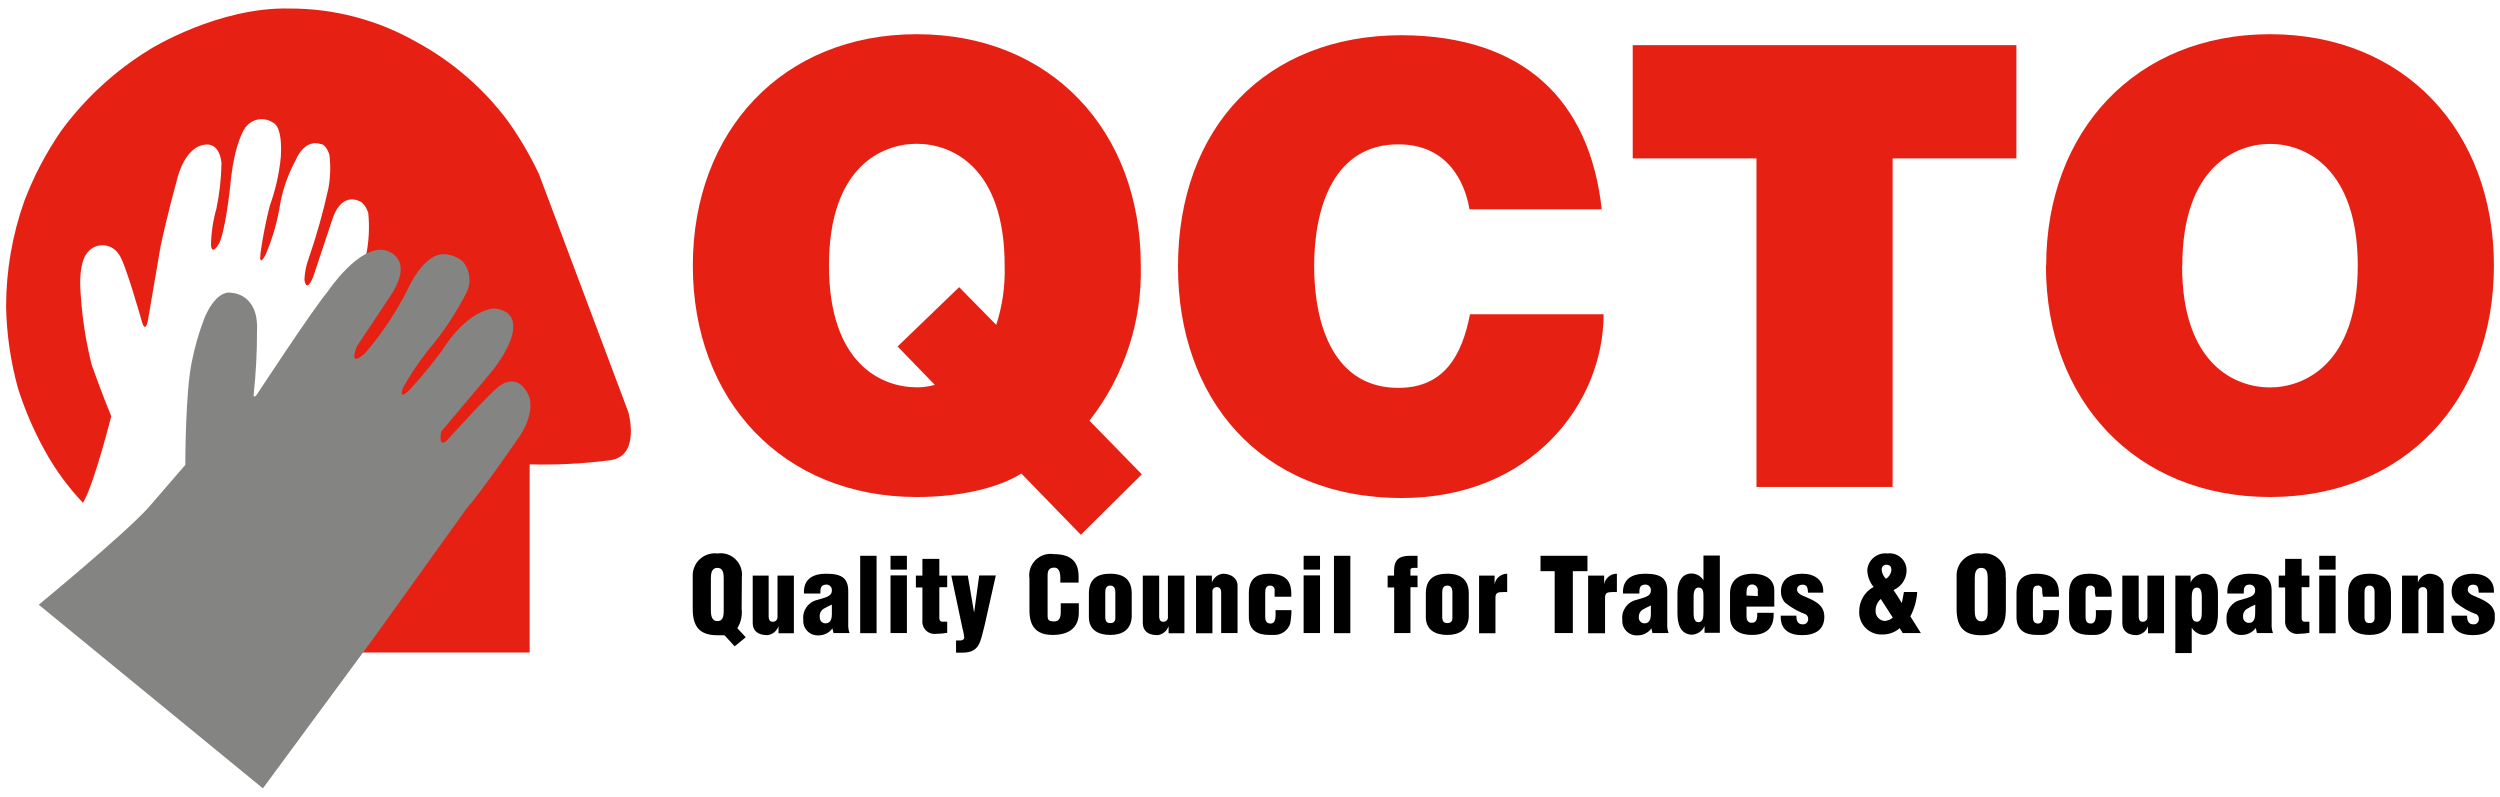
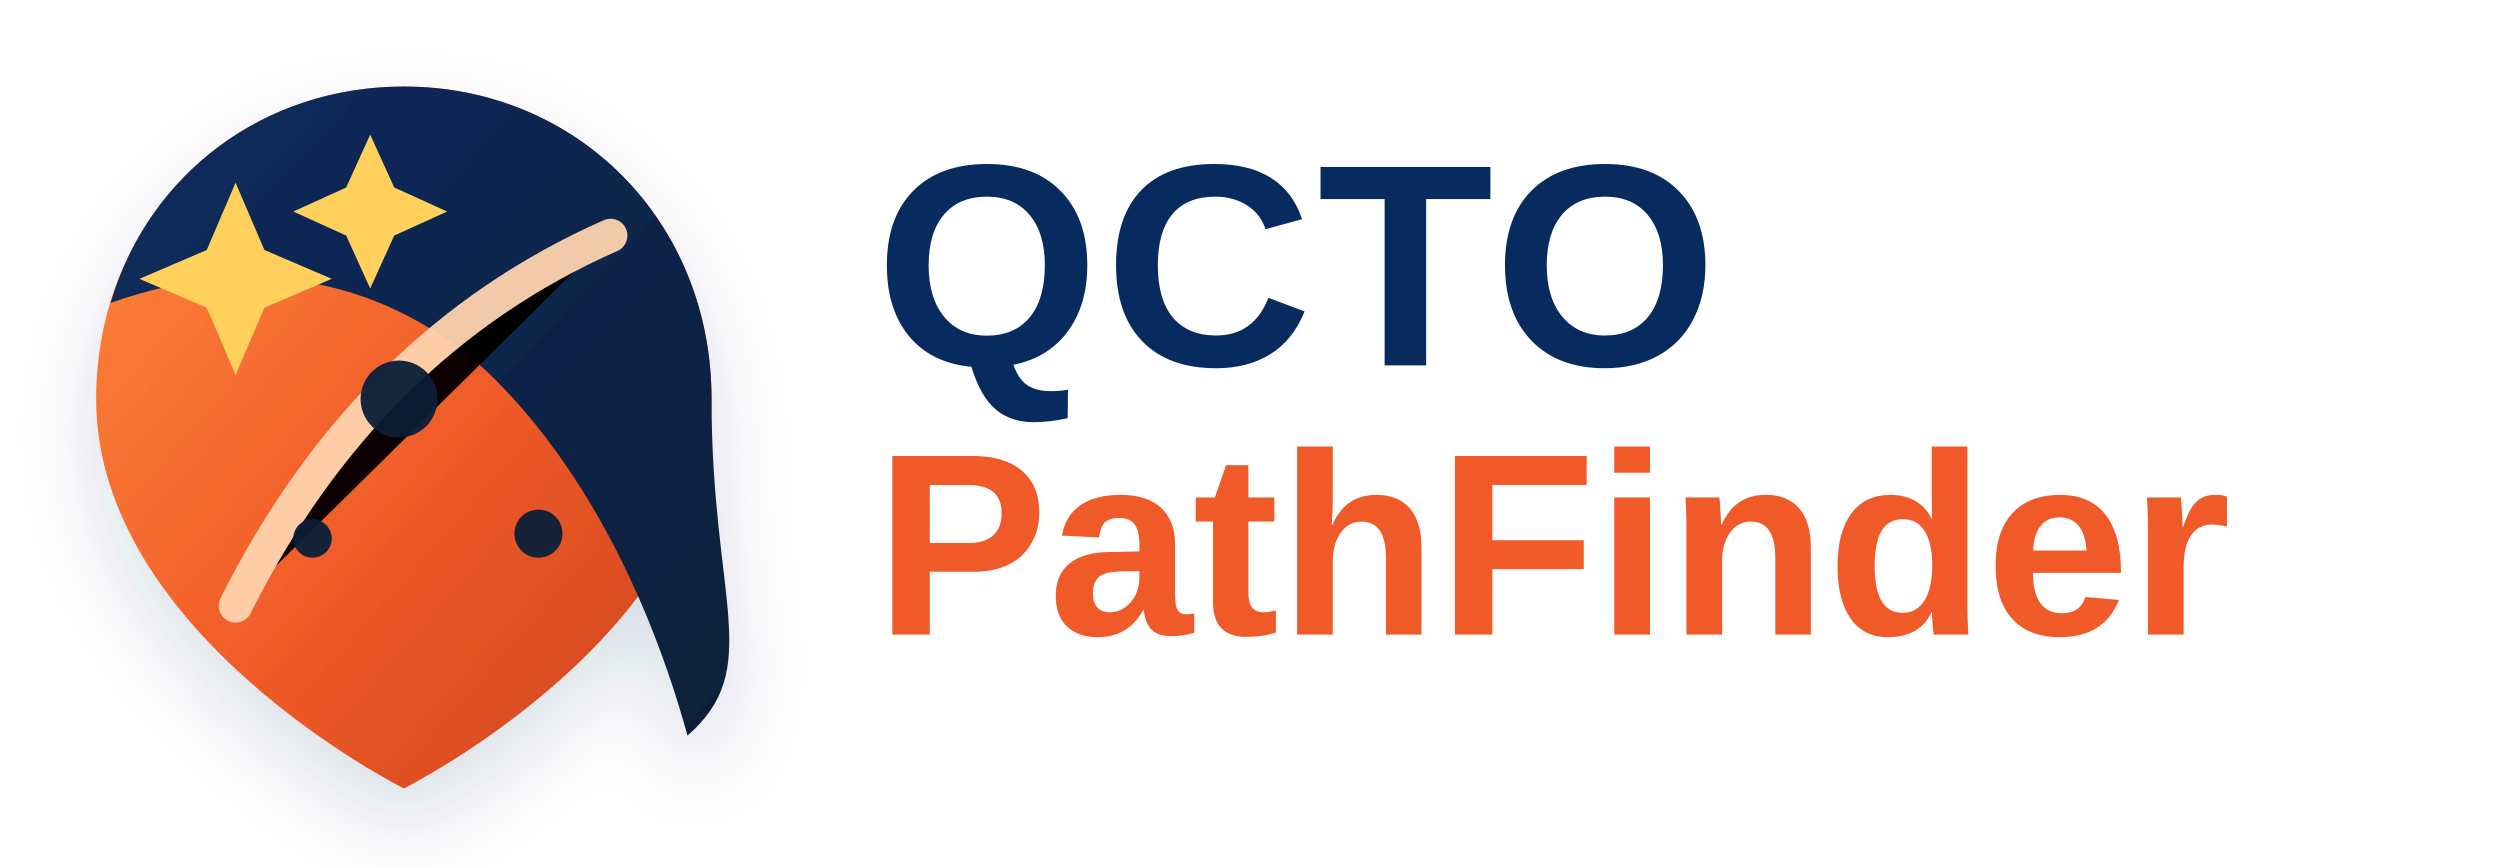
- <svg xmlns="http://www.w3.org/2000/svg" width="225.85" height="71.95" viewBox="0 0 225.85 71.95">
+ <svg xmlns="http://www.w3.org/2000/svg" viewBox="0 0 520 180" role="img" aria-labelledby="title desc">
  <defs>
-     <clipPath id="a">
-       <rect x="0.45" y="0.56" width="224.93" height="70.66" fill="none" />
-     </clipPath>
+     <linearGradient id="pinOrange" x1="0" y1="0" x2="1" y2="1">
+       <stop offset="0" stop-color="#ff8a3d" />
+       <stop offset="0.55" stop-color="#f05a28" />
+       <stop offset="1" stop-color="#c9431d" />
+     </linearGradient>
+     <linearGradient id="pinNavy" x1="0" y1="0" x2="1" y2="1">
+       <stop offset="0" stop-color="#082b5f" />
+       <stop offset="1" stop-color="#0b1f38" />
+     </linearGradient>
+     <filter id="softShadow" x="-20%" y="-20%" width="140%" height="150%">
+       <feDropShadow dx="0" dy="8" stdDeviation="8" flood-color="#082b5f" flood-opacity="0.15" />
+     </filter>
  </defs>
-   <g clip-path="url(#a)">
-     <path d="M7.49,45.42a22.89,22.89,0,0,1-3.43-4.69,31,31,0,0,1-2.42-5.6A29.86,29.86,0,0,1,.55,27.71,28.6,28.6,0,0,1,2.2,18.15,30,30,0,0,1,5.54,11.8,28.17,28.17,0,0,1,13.6,4.42S19.71.62,26.15.77a23,23,0,0,1,11.43,3A25.39,25.39,0,0,1,45.93,11a31.44,31.44,0,0,1,2.77,4.75l8.06,21.47s1.14,3.94-1.59,4.35a46.8,46.8,0,0,1-7.32.38v17H29L16.8,49.58,33.06,23.13a12.86,12.86,0,0,0,.21-3.88s-.27-1-1-1.15c0,0-1.47-.68-2.25,1.73l-1.68,5.05s-.61,1.74-.84.4a6.28,6.28,0,0,1,.39-1.94A56.09,56.09,0,0,0,29.67,17a10,10,0,0,0,.09-3s-.27-1-.85-1c0,0-1.32-.56-2.23,1.53a13.49,13.49,0,0,0-1.34,3.73A19.36,19.36,0,0,1,24,23s-.62,1.26-.47-.11a39.83,39.83,0,0,1,.84-4.29,18.08,18.08,0,0,0,1-4.43s.23-2.69-.72-3.1a1.81,1.81,0,0,0-2.5.48s-1,1.25-1.36,5.34c0,0-.47,4.41-1.09,5.26,0,0-.56.91-.64,0a12.72,12.72,0,0,1,.49-3.3,22.46,22.46,0,0,0,.46-4.09s-.09-2-1.63-1.67c0,0-1.72.09-2.48,3.49,0,0-.78,2.78-1.4,5.71l-1.14,6.67s-.22,1.28-.57,0c0,0-1.55-5.51-2.07-6A1.73,1.73,0,0,0,7.77,23s-.71.86-.48,3.59a35.46,35.46,0,0,0,1,6.39s1,2.81,1.76,4.62c0,0-1.45,5.78-2.46,7.66l-.13.21" fill="#e62114" />
-     <path d="M103.17,42.87,98.42,38a21.79,21.79,0,0,0,4.64-14c0-12.19-8.11-20.91-20.24-20.91S62.59,11.85,62.59,24s8.11,20.9,20.23,20.9c3.69,0,7.21-.73,9.45-2.12l5.37,5.53,5.53-5.48M81.09,31.3l3.36,3.47a5.87,5.87,0,0,1-1.63.22c-3.13,0-7.93-2.07-7.93-11s4.8-11,7.93-11,7.94,2.07,7.94,11A15.76,15.76,0,0,1,90,29.35l-3.35-3.41Z" fill="#e62114" fill-rule="evenodd" />
-     <path d="M144.71,19c-1.07-10-7.1-15.76-18.06-15.82-12.29,0-20.23,8.33-20.23,20.91,0,11.79,7.32,20.9,20.23,20.9,11.68,0,18.22-8.55,18.22-16.6H132.8c-.73,3.75-2.35,6.65-6.48,6.65-5.76,0-7.6-5.59-7.6-11s1.84-11,7.6-11c5.08,0,6.2,4.42,6.43,5.87h12" fill="#e62114" />
-     <polygon points="158.68 43.99 170.98 43.99 170.98 14.31 182.16 14.31 182.16 4.08 147.5 4.08 147.5 14.31 158.68 14.31 158.68 43.99" fill="#e62114" />
-     <path d="M197.15,24c0-8.89,4.81-11,7.94-11S213,15.15,213,24s-4.8,11-7.93,11-7.94-2.07-7.94-11m-12.3,0c0,12.18,8.11,20.9,20.24,20.9s20.23-8.72,20.23-20.9-8.1-20.91-20.23-20.91S184.85,11.85,184.85,24" fill="#e62114" fill-rule="evenodd" />
-     <path d="M64.22,52.24c0-.43.07-.94.59-.94s.57.51.57.94v2.87c0,.4,0,1-.56,1s-.6-.59-.6-1V52.24m2.8-.11A1.93,1.93,0,0,0,64.82,50a2,2,0,0,0-2.24,2.09V55c0,1.57.58,2.39,2.24,2.39l.33,0,.3,0,.92,1,1-.82-.76-.82A2.7,2.7,0,0,0,67,55Z" fill-rule="evenodd" />
-     <path d="M71.72,57.19V52H70.24v3.73a.41.41,0,0,1-.43.44c-.28,0-.35-.2-.37-.44V52H68v4.28c0,.71.47,1.1,1.33,1.1a1.21,1.21,0,0,0,1-.81h0v.64h1.38" />
-     <path d="M75.31,57.19h1.44a1.87,1.87,0,0,1-.12-.57v-3.2c0-1.15-.53-1.59-2-1.59-1.2,0-2.07.49-2,1.79h1.48c0-.43,0-.81.57-.81a.49.49,0,0,1,.47.54c0,.56-.64.63-1.29.84A1.65,1.65,0,0,0,72.57,56a1.3,1.3,0,0,0,1.36,1.4,1.54,1.54,0,0,0,1.27-.63l.11.46m-.16-1.71c0,.33-.1.79-.54.79a.51.51,0,0,1-.55-.56A.76.76,0,0,1,74.4,55a7.33,7.33,0,0,1,.75-.38Z" fill-rule="evenodd" />
-     <rect x="77.71" y="50.21" width="1.48" height="6.99" />
-     <path d="M81.93,50.21H80.45v1.25h1.48Zm0,1.77H80.45v5.21h1.48Z" fill-rule="evenodd" />
-     <path d="M83.33,53.05v3a1.1,1.1,0,0,0,1.24,1.21,6.11,6.11,0,0,0,1-.09v-1a1.62,1.62,0,0,0-.38,0c-.2,0-.33-.07-.33-.36V53.05h.71V52h-.71V50.49H83.33V52h-.59v1.07h.59" />
-     <path d="M87.43,52H85.94l1,4.72a4.56,4.56,0,0,1,.17.88c0,.21-.29.29-.45.26l-.29,0v1.1c.15,0,.33,0,.59,0,1.62,0,1.61-1.1,2-2.51l1-4.46H88.46L88,55.35h0L87.43,52" />
-     <path d="M97.44,52.65v-.59c0-1.43-.83-2-2.23-2A1.93,1.93,0,0,0,93,52.26v2.87c0,1.43.59,2.23,2.1,2.23,1.67,0,2.36-.84,2.36-2v-.86H95.83v.64c0,.42,0,1-.6,1s-.59-.23-.59-.62V52c0-.45.12-.73.63-.72.31,0,.52.3.52.9v.45h1.64" />
-     <path d="M99.85,53.5c0-.33.11-.6.45-.6s.46.27.46.6v2.33c0,.3-.15.46-.46.46s-.42-.16-.45-.46V53.5m-1.48,2.24c0,1.19.87,1.62,1.93,1.62s1.87-.44,1.94-1.62V53.62c0-1.18-.63-1.79-1.94-1.79-1.14,0-1.93.44-1.93,1.79Z" fill-rule="evenodd" />
-     <path d="M107,57.19V52h-1.49v3.73a.4.4,0,0,1-.42.44c-.28,0-.35-.2-.37-.44V52h-1.48v4.28c0,.71.47,1.1,1.33,1.1a1.21,1.21,0,0,0,1-.81h0v.64H107" />
-     <path d="M108.05,52v5.21h1.48V53.47a.38.38,0,0,1,.4-.43c.28,0,.37.18.39.43v3.72h1.48V52.92c0-.71-.62-1.09-1.32-1.09a1.2,1.2,0,0,0-1,.8h0V52h-1.38" />
-     <path d="M116.65,53.91c.08-1.43-.49-2.06-2-2.08-1.14,0-1.83.44-1.83,1.79v2.12c0,1.19.77,1.62,1.83,1.62.23,0,.36,0,.5,0a1.49,1.49,0,0,0,1.4-1,6.36,6.36,0,0,0,.12-1.24h-1.44c0,.39.1,1.21-.45,1.21-.39,0-.48-.28-.48-.61V53.53c0-.33.07-.63.45-.63a.39.39,0,0,1,.4.32c0,.2,0,.4,0,.6v.09h1.4" />
-     <path d="M119.25,50.21h-1.48v1.25h1.48Zm0,1.77h-1.48v5.21h1.48Z" fill-rule="evenodd" />
-     <rect x="120.51" y="50.21" width="1.48" height="6.99" />
-     <path d="M125.94,57.19h1.48V53.05h.64V52h-.64v-.53c0-.13.15-.17.32-.17h.32V50.21h-.65c-1,0-1.45.32-1.47,1.32V52h-.58v1.07h.59v4.14" />
-     <path d="M130.29,53.5c0-.33.11-.6.46-.6s.46.27.46.6v2.33c0,.3-.15.46-.46.46s-.43-.16-.46-.46V53.5m-1.48,2.24c0,1.19.88,1.62,1.94,1.62s1.86-.44,1.94-1.62V53.62c0-1.18-.64-1.79-1.94-1.79-1.15,0-1.94.44-1.94,1.79Z" fill-rule="evenodd" />
-     <path d="M133.62,52v5.21h1.48V54c0-.43.2-.51.62-.51a3.15,3.15,0,0,1,.44,0V51.83a1.16,1.16,0,0,0-1.14.94h0V52h-1.38" />
-     <polygon points="139.17 51.6 140.45 51.6 140.45 57.19 142.09 57.19 142.09 51.6 143.41 51.6 143.41 50.21 139.17 50.21 139.17 51.6" />
-     <path d="M143.47,52v5.21H145V54c0-.43.2-.51.62-.51a3.4,3.4,0,0,1,.45,0V51.83a1.16,1.16,0,0,0-1.15.94h0V52h-1.38" />
-     <path d="M149.29,57.19h1.45a1.62,1.62,0,0,1-.12-.57v-3.2c0-1.15-.53-1.59-2-1.59-1.19,0-2.06.49-2,1.79h1.48c0-.43,0-.81.57-.81a.49.49,0,0,1,.47.54c0,.56-.65.63-1.29.84A1.65,1.65,0,0,0,146.56,56a1.3,1.3,0,0,0,1.36,1.4,1.54,1.54,0,0,0,1.27-.63l.1.46m-.15-1.71c0,.33-.11.79-.54.79a.51.51,0,0,1-.55-.56.74.74,0,0,1,.34-.67,7.33,7.33,0,0,1,.75-.38Z" fill-rule="evenodd" />
-     <path d="M155.37,57.19v-7h-1.48v2.24h0a1.25,1.25,0,0,0-1.08-.62c-1,0-1.27,1-1.27,1.79v1.8c0,.89.22,1.9,1.3,1.94a1.34,1.34,0,0,0,1.15-.77h0v.6h1.38M153,54c0-.34,0-.92.46-.92s.43.53.43,1v1.23c0,.5-.06.9-.46.9s-.43-.53-.43-.84Z" fill-rule="evenodd" />
-     <path d="M160.29,54.83V53.34c0-1.13-1-1.52-2-1.51s-2,.44-2,1.79v2.12c0,1.19.93,1.63,2,1.62,1.28,0,2-.63,1.94-2h-1.48c0,.43,0,.93-.52.9-.32,0-.45-.26-.45-.55v-.91h2.5m-2.5-1V53.5c0-.36.1-.7.52-.7a.51.51,0,0,1,.5.54v.51Z" fill-rule="evenodd" />
-     <path d="M164.71,53.52c.06-1.15-.81-1.69-1.89-1.69s-1.93.48-1.93,1.61a1.43,1.43,0,0,0,.37,1,6.55,6.55,0,0,0,1.89,1.07.48.48,0,0,1,.2.4.46.46,0,0,1-.53.49c-.45,0-.55-.42-.53-.78h-1.42c-.05,1.26.77,1.76,1.94,1.76s2-.49,2-1.66-1-1.49-2-1.93c-.22-.11-.46-.25-.46-.53s.21-.44.5-.44c.47,0,.45.37.49.72h1.39" />
-     <path d="M171.87,57.19h1.66l-.95-1.51a5.3,5.3,0,0,0,.62-2.2H172c-.06.31-.11.64-.19,1h0c-.23-.4-.5-.79-.75-1.18a1.94,1.94,0,0,0,1.18-1.72A1.53,1.53,0,0,0,170.51,50a1.64,1.64,0,0,0-1.82,1.46,2.45,2.45,0,0,0,.57,1.56,2.51,2.51,0,0,0-1.3,2.22,2,2,0,0,0,2.1,2.08,2.33,2.33,0,0,0,1.56-.57l.25.4m-1.48-6.13c.34,0,.48.16.48.49a1.05,1.05,0,0,1-.49.78,1.23,1.23,0,0,1-.39-.84.41.41,0,0,1,.4-.43M171,55.8a1.42,1.42,0,0,1-.7.3.88.88,0,0,1-.86-.9,1.41,1.41,0,0,1,.47-1.09Z" fill-rule="evenodd" />
-     <path d="M181.19,52.13A1.94,1.94,0,0,0,179,50a2,2,0,0,0-2.24,2.09V55c0,1.57.58,2.39,2.24,2.39s2.21-.82,2.21-2.39V52.13m-1.64,3c0,.4,0,1-.57,1s-.6-.59-.6-1V52.24c0-.43.07-.94.59-.94s.58.51.58.94Z" fill-rule="evenodd" />
-     <path d="M186,53.91c.08-1.43-.5-2.06-2-2.08-1.14,0-1.83.44-1.83,1.79v2.12c0,1.19.77,1.62,1.83,1.62.22,0,.36,0,.49,0a1.47,1.47,0,0,0,1.4-1,5.67,5.67,0,0,0,.12-1.24h-1.43c0,.39.09,1.21-.46,1.21-.38,0-.47-.28-.47-.61V53.53c0-.33.06-.63.44-.63a.37.37,0,0,1,.4.32c0,.2,0,.4.06.6v.09H186" />
-     <path d="M190.76,53.91c.08-1.43-.5-2.06-2-2.08-1.15,0-1.84.44-1.84,1.79v2.12c0,1.19.78,1.62,1.84,1.62.22,0,.35,0,.49,0a1.47,1.47,0,0,0,1.4-1,6.36,6.36,0,0,0,.12-1.24h-1.43c0,.39.09,1.21-.46,1.21-.38,0-.47-.28-.47-.61V53.53c0-.33.06-.63.44-.63a.37.37,0,0,1,.4.32c0,.2,0,.4.06.6v.09h1.4" />
-     <path d="M195.5,57.19V52H194v3.73a.41.41,0,0,1-.43.44c-.28,0-.34-.2-.36-.44V52h-1.48v4.28c0,.71.46,1.1,1.32,1.1a1.21,1.21,0,0,0,1-.81h0v.64h1.38" />
-     <path d="M196.52,52v7H198V56.7h0a1.36,1.36,0,0,0,1.08.66c1.08,0,1.29-1,1.29-1.94v-1.8c0-.82-.29-1.79-1.26-1.79a1.36,1.36,0,0,0-1.21.78h0V52h-1.38m2.39,3.27c0,.33,0,.9-.45.9s-.46-.51-.46-1V54c0-.5.08-.92.48-.92s.43.55.43.85Z" fill-rule="evenodd" />
-     <path d="M203.9,57.19h1.44a1.87,1.87,0,0,1-.12-.57v-3.2c0-1.15-.53-1.59-2-1.59-1.19,0-2.07.49-2,1.79h1.48c0-.43,0-.81.56-.81a.49.49,0,0,1,.47.54c0,.56-.64.63-1.28.84a1.65,1.65,0,0,0-1.3,1.77,1.3,1.3,0,0,0,1.36,1.4,1.56,1.56,0,0,0,1.28-.63l.1.46m-.16-1.71c0,.33-.1.79-.54.79a.52.52,0,0,1-.55-.56A.75.75,0,0,1,203,55a6.17,6.17,0,0,1,.74-.38Z" fill-rule="evenodd" />
-     <path d="M206.44,53.05v3a1.1,1.1,0,0,0,1.24,1.21,5.88,5.88,0,0,0,.95-.09v-1a1.67,1.67,0,0,0-.38,0c-.19,0-.32-.07-.32-.36V53.05h.7V52h-.7V50.49h-1.49V52h-.58v1.07h.58" />
-     <path d="M211,50.21h-1.48v1.25H211ZM211,52h-1.48v5.21H211Z" fill-rule="evenodd" />
-     <path d="M213.61,53.5c0-.33.11-.6.45-.6s.46.27.46.6v2.33c0,.3-.15.46-.46.46s-.42-.16-.45-.46V53.5m-1.48,2.24c0,1.19.87,1.62,1.93,1.62s1.87-.44,1.94-1.62V53.62c0-1.18-.63-1.79-1.94-1.79-1.14,0-1.93.44-1.93,1.79Z" fill-rule="evenodd" />
-     <path d="M217,52v5.21h1.48V53.47a.38.38,0,0,1,.4-.43c.28,0,.38.18.39.43v3.72h1.49V52.92c0-.71-.63-1.09-1.33-1.09a1.2,1.2,0,0,0-1,.8h0V52H217" />
-     <path d="M225.3,53.52c.06-1.15-.81-1.69-1.89-1.69s-1.93.48-1.93,1.61a1.44,1.44,0,0,0,.38,1,6.29,6.29,0,0,0,1.89,1.07.5.5,0,0,1,.19.4.46.46,0,0,1-.53.49c-.44,0-.55-.42-.53-.78h-1.41c-.06,1.26.76,1.76,1.93,1.76s2-.49,2-1.66-1-1.49-2-1.93c-.23-.11-.46-.25-.46-.53s.2-.44.49-.44c.48,0,.46.37.5.72h1.38" />
-     <path d="M16.74,42s0-6.64.6-9.37a23.88,23.88,0,0,1,1.13-3.9s1-2.6,2.48-2.27c0,0,2.43.05,2.27,3.43a53.55,53.55,0,0,1-.31,5.82s0,.26.25,0c0,0,5.13-7.82,6.43-9.35,0,0,2.85-4.29,5.22-3.75,0,0,2.73.59.54,4,0,0-2.58,3.9-3.1,4.66,0,0-.88,2.06.71.66A28.15,28.15,0,0,0,36.9,26s1.51-3.43,3.53-3a2.7,2.7,0,0,1,1.4.64,2.6,2.6,0,0,1,.33,2.76,27,27,0,0,1-3.5,5.26A26.2,26.2,0,0,0,36.42,35s-.52,1.26.52.29a43.25,43.25,0,0,0,3-3.63s2-3.44,4.63-3.79c0,0,1.87,0,1.79,1.65,0,0,.19,1.32-1.9,4L39.85,39s-.31,1.63.6.71c0,0,4-4.44,4.75-4.89,0,0,1.62-1.28,2.6,1,0,0,.57,1.34-.77,3.46,0,0-3.42,5-4.87,6.65L33.86,57.5,23.75,71.22,3.5,54.63s7.53-6.19,9.86-8.72L16.74,42" fill="#848482" />
+   <g filter="url(#softShadow)">
+     <path d="M84 18C48 18 20 46 20 83c0 49 64 81 64 81s64-32 64-81c0-37-28-65-64-65Z" fill="url(#pinOrange)" />
+     <path d="M84 18c-29 0-53 18-61 45 31-11 58-4 78 14 20 19 34 47 42 76 16-14 5-28 5-70 0-37-28-65-64-65Z" fill="url(#pinNavy)" />
+     <path d="M49 126c18-36 44-62 78-77" stroke="#ffd2ad" stroke-width="7" stroke-linecap="round" opacity="0.95" />
+     <circle cx="83" cy="83" r="8" fill="#0b1f38" opacity="0.95" />
+     <circle cx="112" cy="111" r="5" fill="#0b1f38" opacity="0.95" />
+     <circle cx="65" cy="112" r="4" fill="#0b1f38" opacity="0.95" />
+     <path d="M49 38 55 52 69 58 55 64 49 78 43 64 29 58 43 52Z" fill="#ffd15c" />
+     <path d="M77 28 82 39 93 44 82 49 77 60 72 49 61 44 72 39Z" fill="#ffd15c" />
+   </g>
+   <g font-family="Segoe UI, Aptos, Arial, sans-serif" font-weight="800">
+     <text x="182" y="76" font-size="60" fill="#082b5f" letter-spacing="1">QCTO</text>
+     <text x="182" y="132" font-size="54" fill="#f05a28" letter-spacing="0">PathFinder</text>
  </g>
</svg>
